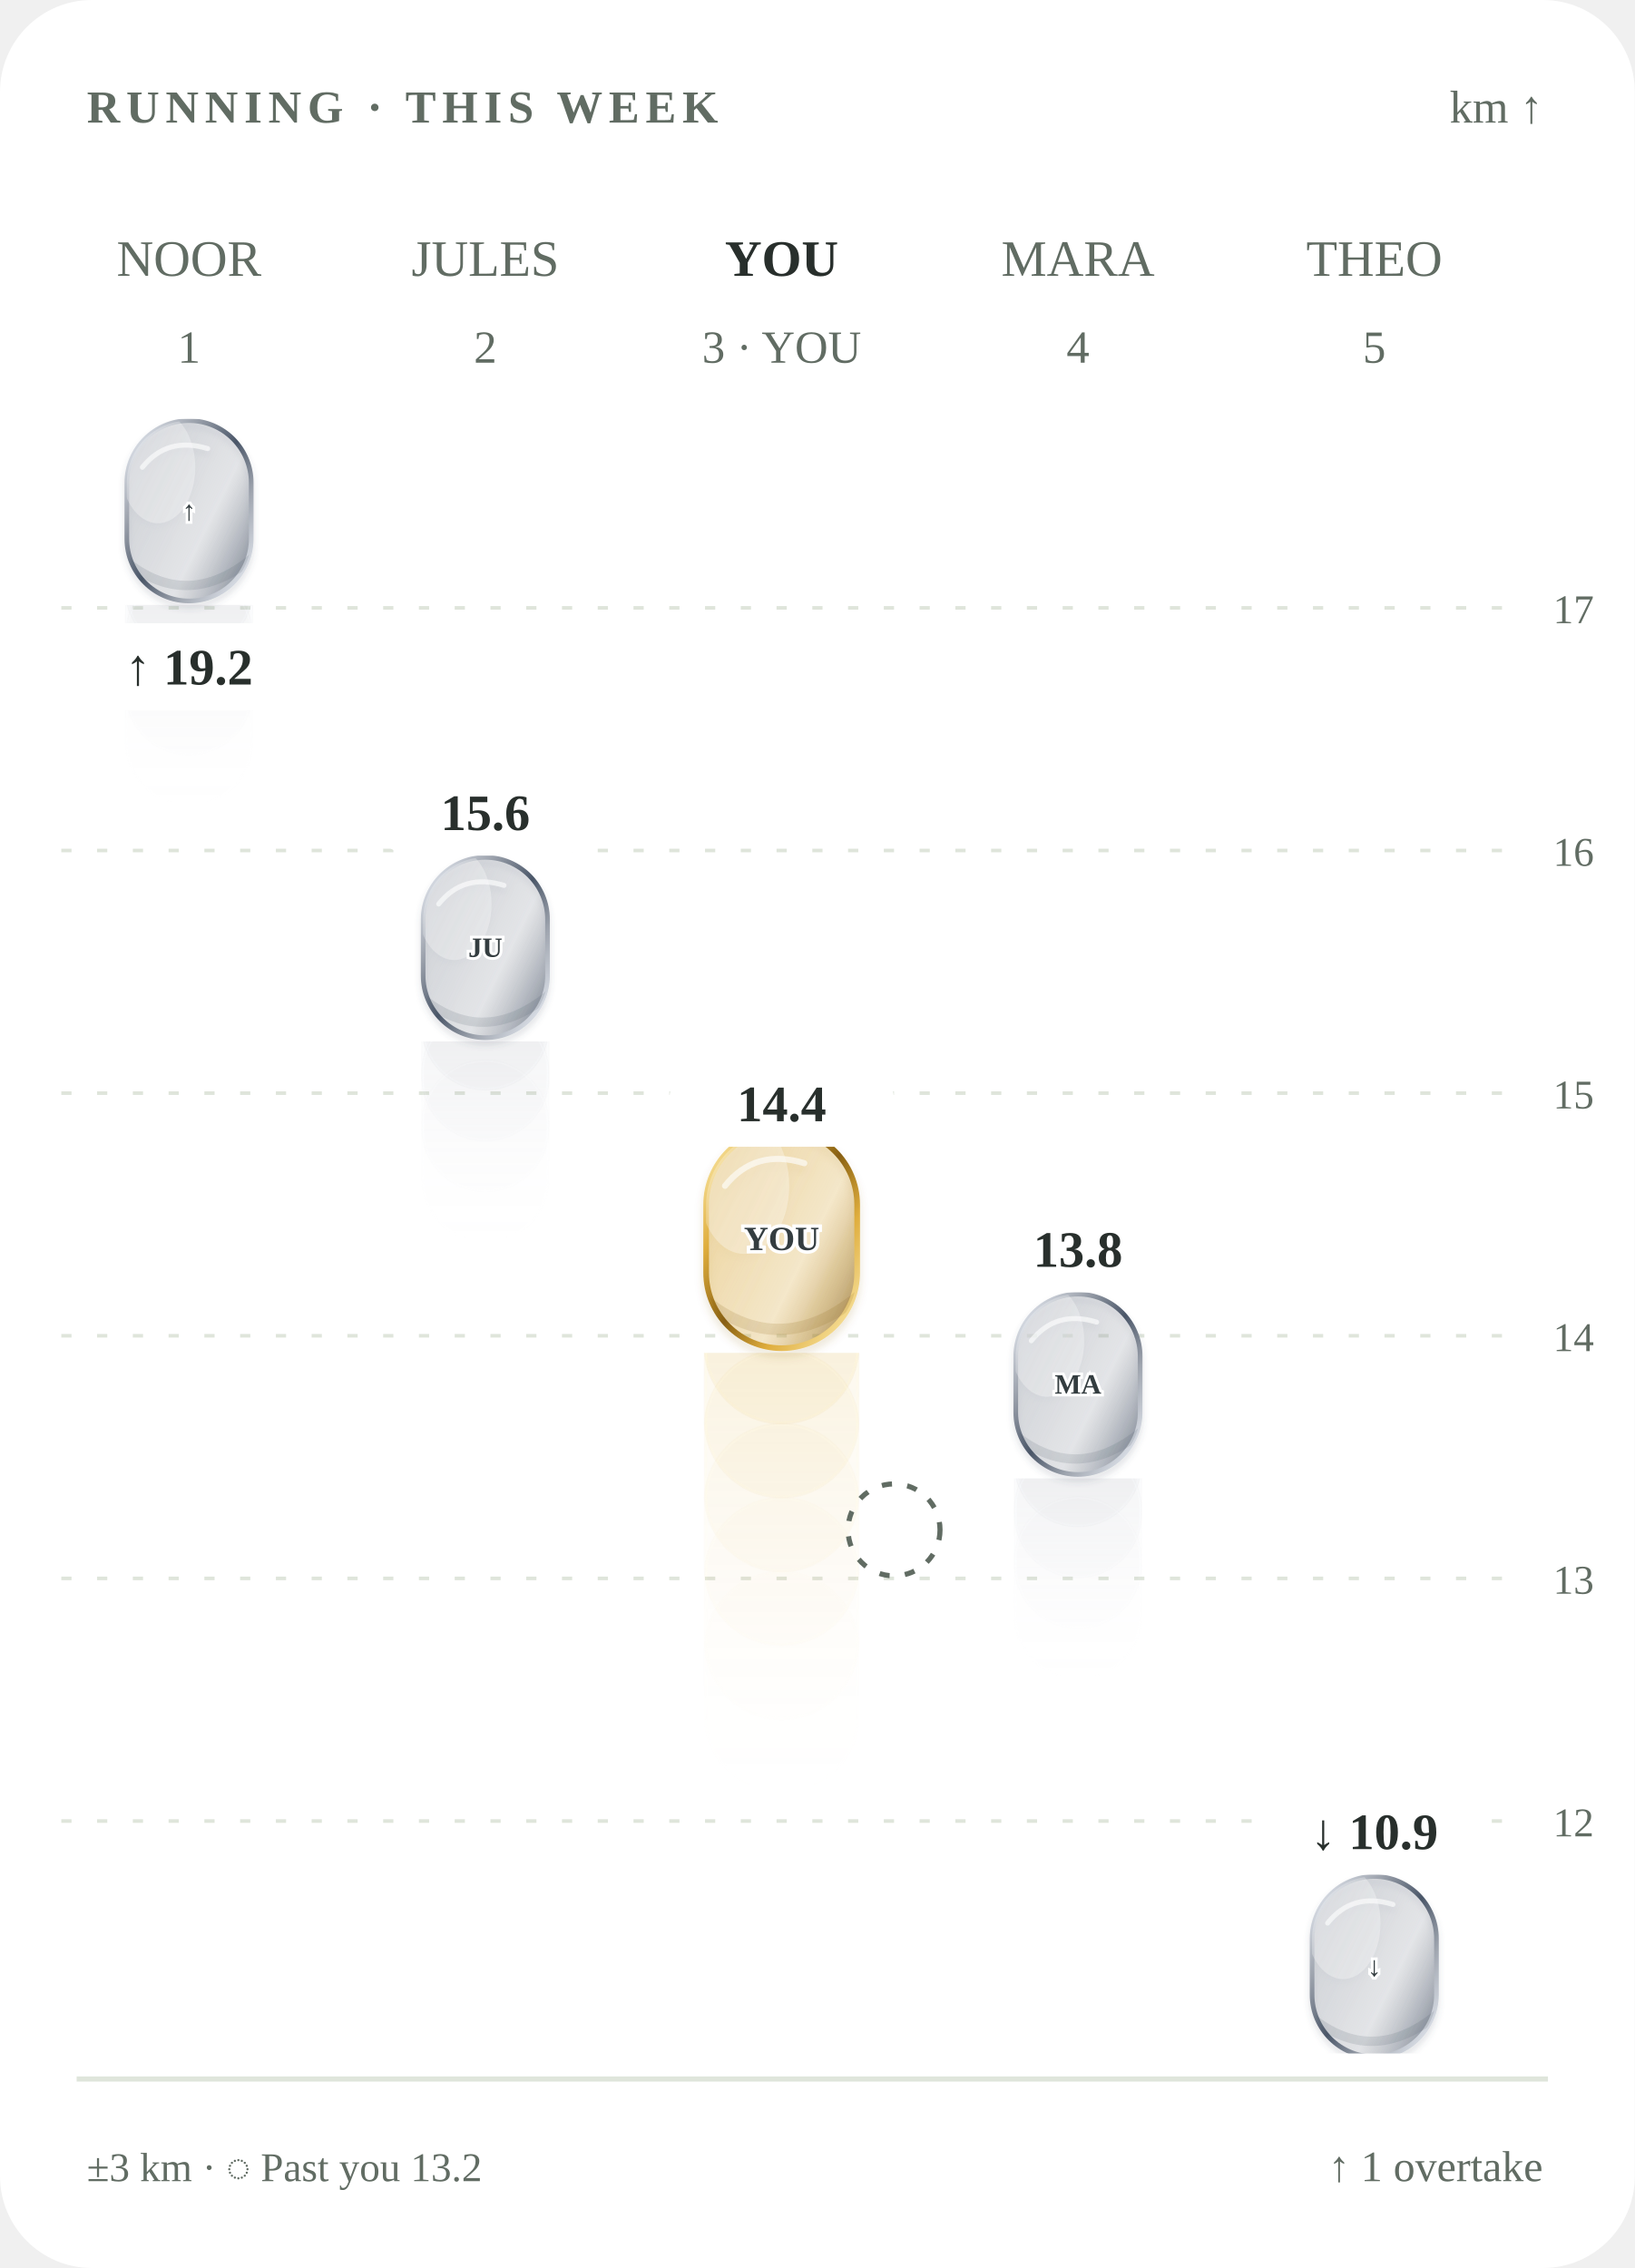
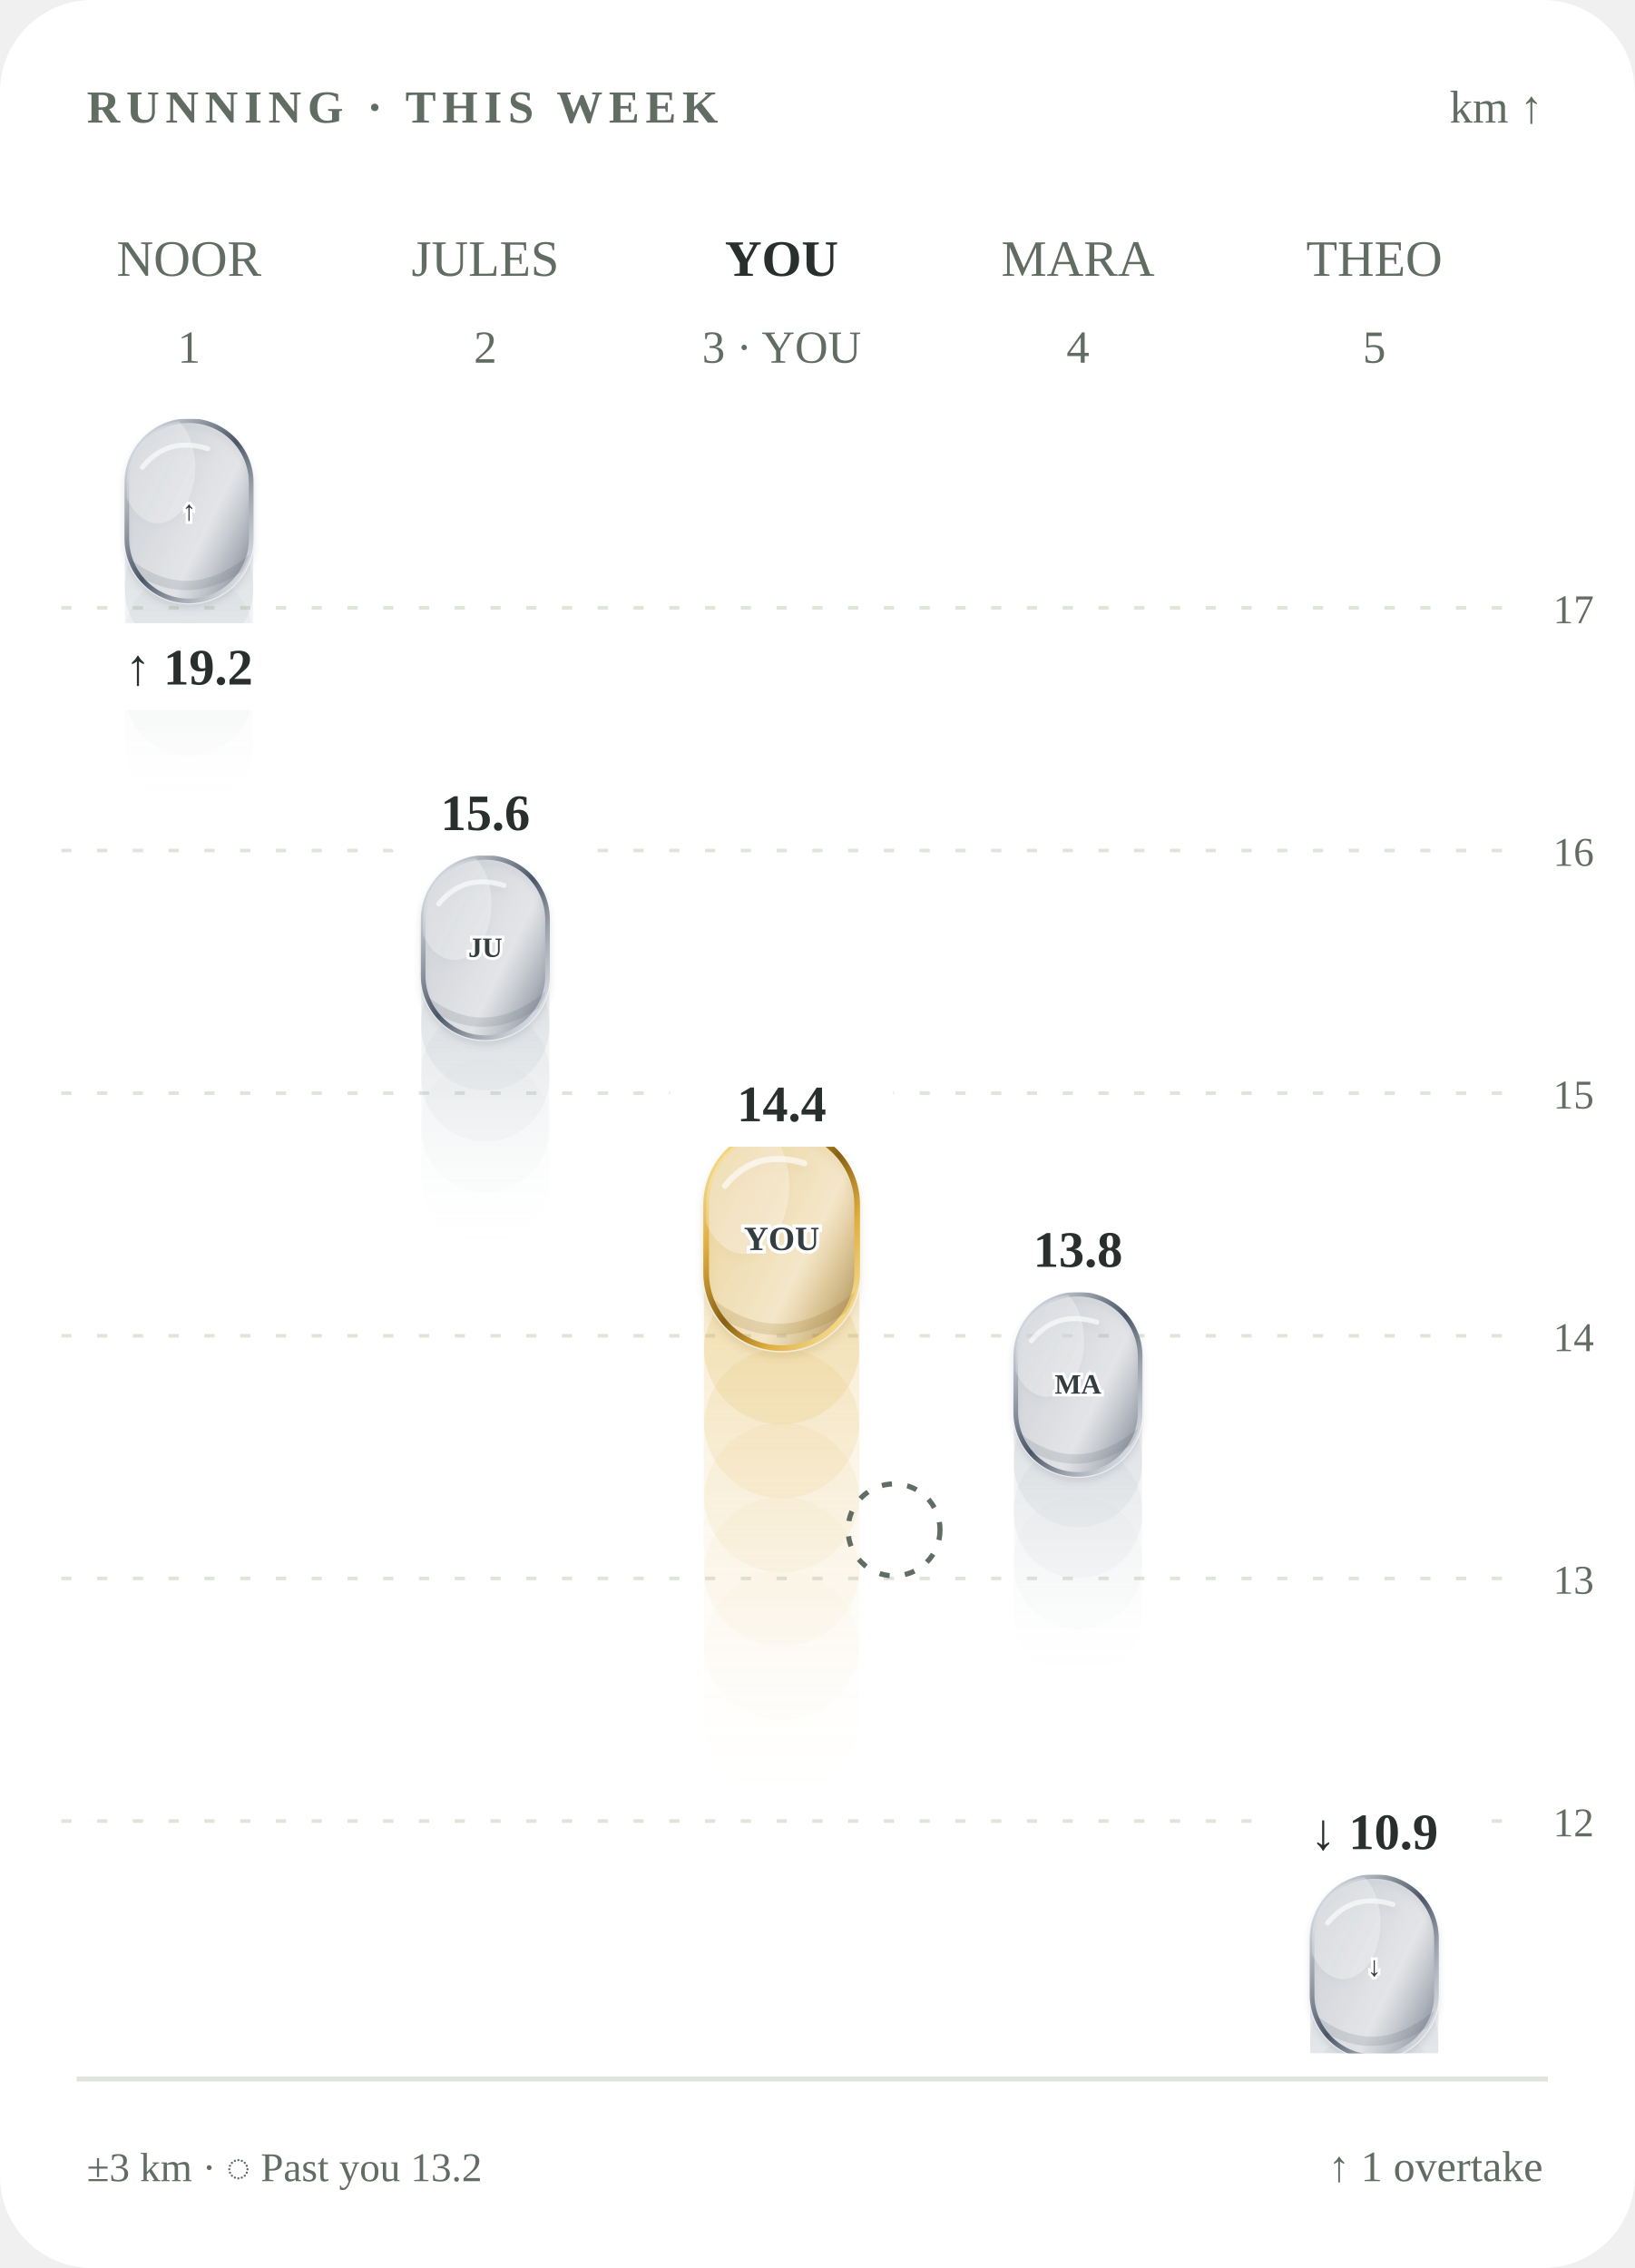
<svg xmlns="http://www.w3.org/2000/svg" viewBox="0 0 320 444" role="img" aria-label="Contour chase: fictional weekly running field. You are place 3, 14.4 km. 1 overtakes. Higher means more distance. Past you is not ranked.">
  <defs>
    <linearGradient id="«material-field-1falseR0»-wake" x1="0" y1="0" x2="0" y2="1">
      <stop stop-color="#f1c75b" stop-opacity=".65" />
      <stop offset="1" stop-color="#f1c75b" stop-opacity="0" />
    </linearGradient>
    <linearGradient id="«material-field-1falseR0»-peer" x1="0" y1="0" x2="0" y2="1">
      <stop stop-color="#819486" stop-opacity=".3" />
      <stop offset="1" stop-color="#819486" stop-opacity="0" />
    </linearGradient>
    <clipPath id="«material-field-1falseR0»-field">
      <rect x="8" y="82" width="294" height="320" rx="12" />
    </clipPath>
  </defs>
  <rect width="320" height="444" rx="18" fill="#ffffff" />
  <text x="17" y="24" fill="#616c63" font-size="9" font-weight="600" letter-spacing="1.2">RUNNING · THIS WEEK</text>
  <text x="302" y="24" text-anchor="end" fill="#616c63" font-size="9">km ↑</text>
  <g>
    <text x="37" y="54" text-anchor="middle" fill="#616c63" font-size="10" font-weight="500">NOOR</text>
    <text x="37" y="71" text-anchor="middle" fill="#616c63" font-size="9">1</text>
  </g>
  <g>
    <text x="95" y="54" text-anchor="middle" fill="#616c63" font-size="10" font-weight="500">JULES</text>
    <text x="95" y="71" text-anchor="middle" fill="#616c63" font-size="9">2</text>
  </g>
  <g>
    <text x="153" y="54" text-anchor="middle" fill="#282f2c" font-size="10" font-weight="800">YOU</text>
    <text x="153" y="71" text-anchor="middle" fill="#616c63" font-size="9">3 · YOU</text>
  </g>
  <g>
    <text x="211" y="54" text-anchor="middle" fill="#616c63" font-size="10" font-weight="500">MARA</text>
    <text x="211" y="71" text-anchor="middle" fill="#616c63" font-size="9">4</text>
  </g>
  <g>
    <text x="269" y="54" text-anchor="middle" fill="#616c63" font-size="10" font-weight="500">THEO</text>
    <text x="269" y="71" text-anchor="middle" fill="#616c63" font-size="9">5</text>
  </g>
  <g>
    <path d="M12 356.5H294" stroke="#dfe5db" stroke-width="0.7" stroke-dasharray="2 5" />
    <text x="308" y="359.5" text-anchor="middle" font-size="8" fill="#616c63">12</text>
  </g>
  <g>
    <path d="M12 309H294" stroke="#dfe5db" stroke-width="0.7" stroke-dasharray="2 5" />
    <text x="308" y="312" text-anchor="middle" font-size="8" fill="#616c63">13</text>
  </g>
  <g>
    <path d="M12 261.5H294" stroke="#dfe5db" stroke-width="0.7" stroke-dasharray="2 5" />
    <text x="308" y="264.5" text-anchor="middle" font-size="8" fill="#616c63">14</text>
  </g>
  <g>
    <path d="M12 214H294" stroke="#dfe5db" stroke-width="0.7" stroke-dasharray="2 5" />
    <text x="308" y="217" text-anchor="middle" font-size="8" fill="#616c63">15</text>
  </g>
  <g>
    <path d="M12 166.5H294" stroke="#dfe5db" stroke-width="0.7" stroke-dasharray="2 5" />
    <text x="308" y="169.5" text-anchor="middle" font-size="8" fill="#616c63">16</text>
  </g>
  <g>
    <path d="M12 119H294" stroke="#dfe5db" stroke-width="0.7" stroke-dasharray="2 5" />
    <text x="308" y="122" text-anchor="middle" font-size="8" fill="#616c63">17</text>
  </g>
  <g clip-path="url(#«material-field-1falseR0»-field)">
    <g>
      <g transform="translate(37 100) scale(0.6086957)" data-material-racer="silver">
        <defs>
          <linearGradient id="«material-field-1falseR15n»-body" x1="-0.5" y1="0" x2="0.9" y2="1">
            <stop offset="0" stop-color="#f4f8ff" stop-opacity="0.72" />
            <stop offset="0.35" stop-color="#9fa5af" stop-opacity="0.42" />
            <stop offset="0.74" stop-color="#9fa5af" stop-opacity="0.24" />
            <stop offset="1" stop-color="#4a5668" stop-opacity="0.65" />
          </linearGradient>
          <linearGradient id="«material-field-1falseR15n»-rim" x1="0" y1="0" x2="1" y2="1">
            <stop stop-color="#f4f8ff" />
            <stop offset=".27" stop-color="#9fa5af" />
            <stop offset=".5" stop-color="#4a5668" />
            <stop offset=".7" stop-color="#9fa5af" />
            <stop offset="1" stop-color="#f4f8ff" />
          </linearGradient>
          <linearGradient id="«material-field-1falseR15n»-shine" gradientUnits="userSpaceOnUse" x1="-38" y1="-25" x2="25" y2="18">
            <stop stop-color="white" stop-opacity="0" />
            <stop offset=".36" stop-color="white" stop-opacity="0" />
            <stop offset=".48" stop-color="white" stop-opacity="0.8" />
            <stop offset=".57" stop-color="white" stop-opacity="0" />
            <stop offset="1" stop-color="white" stop-opacity="0" />
          </linearGradient>
-           <linearGradient id="«material-field-1falseR15n»-fade" x1="0" y1="0" x2="0" y2="1">
-             <stop stop-color="white" />
-             <stop offset="1" stop-color="white" stop-opacity="0" />
-           </linearGradient>
-           <mask id="«material-field-1falseR15n»-wake" maskUnits="userSpaceOnUse" x="-35" y="-35" width="70" height="140.55">
-             <rect x="-35" y="-29" width="70" height="124.55" fill="url(#«material-field-1falseR15n»-fade)" />
-           </mask>
-           <clipPath id="«material-field-1falseR15n»-after-head" clipPathUnits="userSpaceOnUse">
-             <rect x="-40" y="30.2" width="80" height="145.55" />
-           </clipPath>
          <clipPath id="«material-field-1falseR15n»-clip">
            <rect x="-20" y="-29" width="40" height="58" rx="20" />
          </clipPath>
          <filter id="«material-field-1falseR15n»-shadow" x="-50%" y="-50%" width="200%" height="220%">
            <feDropShadow dx="0" dy="1.5" stdDeviation="1.1" flood-color="#4a5668" flood-opacity="0.18" />
          </filter>
          <pattern id="«material-field-1falseR15n»-grain" width="3" height="3" patternUnits="userSpaceOnUse">
            <path d="M0 .4H3" stroke="#f4f8ff" stroke-opacity=".22" stroke-width=".35" />
          </pattern>
        </defs>
-         <g clip-path="url(#«material-field-1falseR15n»-after-head)" data-wake-start="30.2">
-           <g mask="url(#«material-field-1falseR15n»-wake)">
-             <g style="transform:translateY(16.3875px);opacity:0.6;--echo-distance:65.55px;animation-duration:1.32s;animation-delay:0s">
-               <rect x="-20" y="-29" width="40" height="58" rx="20" fill="#9fa5af" opacity="0.24" stroke="#9fa5af" stroke-width="1.2" />
-               <rect x="-20" y="-29" width="40" height="58" rx="20" fill="none" stroke="#f4f8ff" stroke-width="0.45" opacity="0.6" />
-             </g>
-             <g style="transform:translateY(32.775px);opacity:0.48;--echo-distance:65.55px;animation-duration:1.32s;animation-delay:-0.33s">
-               <rect x="-20" y="-29" width="40" height="58" rx="20" fill="#9fa5af" opacity="0.24" stroke="#9fa5af" stroke-width="1.2" />
-               <rect x="-20" y="-29" width="40" height="58" rx="20" fill="none" stroke="#f4f8ff" stroke-width="0.45" opacity="0.6" />
-             </g>
-             <g style="transform:translateY(49.1625px);opacity:0.36;--echo-distance:65.55px;animation-duration:1.32s;animation-delay:-0.66s">
-               <rect x="-20" y="-29" width="40" height="58" rx="20" fill="#9fa5af" opacity="0.24" stroke="#9fa5af" stroke-width="1.2" />
-               <rect x="-20" y="-29" width="40" height="58" rx="20" fill="none" stroke="#f4f8ff" stroke-width="0.45" opacity="0.6" />
-             </g>
-             <g style="transform:translateY(65.55px);opacity:0.24;--echo-distance:65.55px;animation-duration:1.32s;animation-delay:-0.99s">
-               <rect x="-20" y="-29" width="40" height="58" rx="20" fill="#9fa5af" opacity="0.24" stroke="#9fa5af" stroke-width="1.2" />
-               <rect x="-20" y="-29" width="40" height="58" rx="20" fill="none" stroke="#f4f8ff" stroke-width="0.45" opacity="0.6" />
+         <g data-satin-wake="silver">
+           <defs>
+             <linearGradient id="«material-field-1falseR195n»-fade" x1="0" y1="0" x2="0" y2="1">
+               <stop stop-color="white" />
+               <stop offset="1" stop-color="white" stop-opacity="0" />
+             </linearGradient>
+             <mask id="«material-field-1falseR195n»-outside" maskUnits="userSpaceOnUse" x="-40" y="-40" width="80" height="155.55" style="mask-type:luminance">
+               <rect x="-40" y="-40" width="80" height="155.55" fill="white" />
+               <path d="M-20 -9a20 20 0 0 1 40 0V9a20 20 0 0 1 -40 0Z" fill="black" stroke="black" stroke-width="2.2" />
+             </mask>
+             <mask id="«material-field-1falseR195n»-fade-mask" maskUnits="userSpaceOnUse" x="-35" y="-35" width="70" height="140.55">
+               <rect x="-35" y="-29" width="70" height="124.55" fill="url(#«material-field-1falseR195n»-fade)" />
+             </mask>
+           </defs>
+           <g mask="url(#«material-field-1falseR195n»-outside)" data-wake-exclusion="curved-silhouette">
+             <g mask="url(#«material-field-1falseR195n»-fade-mask)">
+               <g style="transform:translateY(16.3875px);opacity:0.6;--echo-distance:65.55px;animation-duration:1.32s;animation-delay:0s">
+                 <path d="M-20 -9a20 20 0 0 1 40 0V9a20 20 0 0 1 -40 0Z" fill="#9fa5af" opacity=".55" stroke="#9fa5af" stroke-width="1.2" />
+               </g>
+               <g style="transform:translateY(32.775px);opacity:0.48;--echo-distance:65.55px;animation-duration:1.32s;animation-delay:-0.33s">
+                 <path d="M-20 -9a20 20 0 0 1 40 0V9a20 20 0 0 1 -40 0Z" fill="#9fa5af" opacity=".55" stroke="#9fa5af" stroke-width="1.2" />
+               </g>
+               <g style="transform:translateY(49.1625px);opacity:0.36;--echo-distance:65.55px;animation-duration:1.32s;animation-delay:-0.66s">
+                 <path d="M-20 -9a20 20 0 0 1 40 0V9a20 20 0 0 1 -40 0Z" fill="#9fa5af" opacity=".55" stroke="#9fa5af" stroke-width="1.2" />
+               </g>
+               <g style="transform:translateY(65.55px);opacity:0.24;--echo-distance:65.55px;animation-duration:1.32s;animation-delay:-0.99s">
+                 <path d="M-20 -9a20 20 0 0 1 40 0V9a20 20 0 0 1 -40 0Z" fill="#9fa5af" opacity=".55" stroke="#9fa5af" stroke-width="1.2" />
+               </g>
            </g>
          </g>
        </g>
        <g filter="url(#«material-field-1falseR15n»-shadow)">
          <rect x="-20" y="-29" width="40" height="58" rx="20" fill="url(#«material-field-1falseR15n»-body)" stroke="url(#«material-field-1falseR15n»-rim)" stroke-width="1.5" />
          <g clip-path="url(#«material-field-1falseR15n»-clip)">
            <ellipse cx="-10" cy="-14" rx="12" ry="18" fill="white" opacity="0.28" />
            <path d="M-15-14Q-7-24 6-20" fill="none" stroke="white" stroke-width="1.6" stroke-linecap="round" opacity="0.6" />
            <path d="M-23 14Q0 35 24 12" fill="none" stroke="#4a5668" stroke-width="3" opacity=".15" />
          </g>
        </g>
        <text x="0" y="3" text-anchor="middle" fill="#343d40" stroke="#fff" stroke-width="1.8" paint-order="stroke" font-size="9" font-weight="800">↑</text>
      </g>
      <g display="none">
        <circle cx="37" cy="114" r="14" fill="none" stroke="#819486" stroke-width="1.4" opacity="0.35" />
        <circle cx="37" cy="127" r="14" fill="none" stroke="#819486" stroke-width="1.4" opacity="0.2" />
        <circle cx="37" cy="100" r="14" fill="#fafaf7" stroke="#819486" stroke-width="1.5" />
        <text x="37" y="103" text-anchor="middle" font-size="8.5" font-weight="700" fill="#616c63">↑</text>
      </g>
      <rect x="15" y="122" width="44" height="17" rx="8" fill="#ffffff" />
      <text x="37" y="134" text-anchor="middle" font-size="10" font-weight="700" fill="#282f2c">↑ 19.2</text>
    </g>
    <g>
      <g transform="translate(95 185.5) scale(0.6086957)" data-material-racer="silver">
        <defs>
          <linearGradient id="«material-field-1falseR19n»-body" x1="-0.5" y1="0" x2="0.9" y2="1">
            <stop offset="0" stop-color="#f4f8ff" stop-opacity="0.72" />
            <stop offset="0.35" stop-color="#9fa5af" stop-opacity="0.42" />
            <stop offset="0.74" stop-color="#9fa5af" stop-opacity="0.24" />
            <stop offset="1" stop-color="#4a5668" stop-opacity="0.65" />
          </linearGradient>
          <linearGradient id="«material-field-1falseR19n»-rim" x1="0" y1="0" x2="1" y2="1">
            <stop stop-color="#f4f8ff" />
            <stop offset=".27" stop-color="#9fa5af" />
            <stop offset=".5" stop-color="#4a5668" />
            <stop offset=".7" stop-color="#9fa5af" />
            <stop offset="1" stop-color="#f4f8ff" />
          </linearGradient>
          <linearGradient id="«material-field-1falseR19n»-shine" gradientUnits="userSpaceOnUse" x1="-38" y1="-25" x2="25" y2="18">
            <stop stop-color="white" stop-opacity="0" />
            <stop offset=".36" stop-color="white" stop-opacity="0" />
            <stop offset=".48" stop-color="white" stop-opacity="0.8" />
            <stop offset=".57" stop-color="white" stop-opacity="0" />
            <stop offset="1" stop-color="white" stop-opacity="0" />
          </linearGradient>
-           <linearGradient id="«material-field-1falseR19n»-fade" x1="0" y1="0" x2="0" y2="1">
-             <stop stop-color="white" />
-             <stop offset="1" stop-color="white" stop-opacity="0" />
-           </linearGradient>
-           <mask id="«material-field-1falseR19n»-wake" maskUnits="userSpaceOnUse" x="-35" y="-35" width="70" height="140.55">
-             <rect x="-35" y="-29" width="70" height="124.55" fill="url(#«material-field-1falseR19n»-fade)" />
-           </mask>
-           <clipPath id="«material-field-1falseR19n»-after-head" clipPathUnits="userSpaceOnUse">
-             <rect x="-40" y="30.2" width="80" height="145.55" />
-           </clipPath>
          <clipPath id="«material-field-1falseR19n»-clip">
            <rect x="-20" y="-29" width="40" height="58" rx="20" />
          </clipPath>
          <filter id="«material-field-1falseR19n»-shadow" x="-50%" y="-50%" width="200%" height="220%">
            <feDropShadow dx="0" dy="1.5" stdDeviation="1.1" flood-color="#4a5668" flood-opacity="0.18" />
          </filter>
          <pattern id="«material-field-1falseR19n»-grain" width="3" height="3" patternUnits="userSpaceOnUse">
            <path d="M0 .4H3" stroke="#f4f8ff" stroke-opacity=".22" stroke-width=".35" />
          </pattern>
        </defs>
-         <g clip-path="url(#«material-field-1falseR19n»-after-head)" data-wake-start="30.2">
-           <g mask="url(#«material-field-1falseR19n»-wake)">
-             <g style="transform:translateY(16.3875px);opacity:0.6;--echo-distance:65.55px;animation-duration:1.32s;animation-delay:0s">
-               <rect x="-20" y="-29" width="40" height="58" rx="20" fill="#9fa5af" opacity="0.24" stroke="#9fa5af" stroke-width="1.2" />
-               <rect x="-20" y="-29" width="40" height="58" rx="20" fill="none" stroke="#f4f8ff" stroke-width="0.45" opacity="0.6" />
-             </g>
-             <g style="transform:translateY(32.775px);opacity:0.48;--echo-distance:65.55px;animation-duration:1.32s;animation-delay:-0.33s">
-               <rect x="-20" y="-29" width="40" height="58" rx="20" fill="#9fa5af" opacity="0.24" stroke="#9fa5af" stroke-width="1.2" />
-               <rect x="-20" y="-29" width="40" height="58" rx="20" fill="none" stroke="#f4f8ff" stroke-width="0.45" opacity="0.6" />
-             </g>
-             <g style="transform:translateY(49.1625px);opacity:0.36;--echo-distance:65.55px;animation-duration:1.32s;animation-delay:-0.66s">
-               <rect x="-20" y="-29" width="40" height="58" rx="20" fill="#9fa5af" opacity="0.24" stroke="#9fa5af" stroke-width="1.2" />
-               <rect x="-20" y="-29" width="40" height="58" rx="20" fill="none" stroke="#f4f8ff" stroke-width="0.45" opacity="0.6" />
-             </g>
-             <g style="transform:translateY(65.55px);opacity:0.24;--echo-distance:65.55px;animation-duration:1.32s;animation-delay:-0.99s">
-               <rect x="-20" y="-29" width="40" height="58" rx="20" fill="#9fa5af" opacity="0.24" stroke="#9fa5af" stroke-width="1.2" />
-               <rect x="-20" y="-29" width="40" height="58" rx="20" fill="none" stroke="#f4f8ff" stroke-width="0.45" opacity="0.6" />
+         <g data-satin-wake="silver">
+           <defs>
+             <linearGradient id="«material-field-1falseR199n»-fade" x1="0" y1="0" x2="0" y2="1">
+               <stop stop-color="white" />
+               <stop offset="1" stop-color="white" stop-opacity="0" />
+             </linearGradient>
+             <mask id="«material-field-1falseR199n»-outside" maskUnits="userSpaceOnUse" x="-40" y="-40" width="80" height="155.55" style="mask-type:luminance">
+               <rect x="-40" y="-40" width="80" height="155.55" fill="white" />
+               <path d="M-20 -9a20 20 0 0 1 40 0V9a20 20 0 0 1 -40 0Z" fill="black" stroke="black" stroke-width="2.2" />
+             </mask>
+             <mask id="«material-field-1falseR199n»-fade-mask" maskUnits="userSpaceOnUse" x="-35" y="-35" width="70" height="140.55">
+               <rect x="-35" y="-29" width="70" height="124.55" fill="url(#«material-field-1falseR199n»-fade)" />
+             </mask>
+           </defs>
+           <g mask="url(#«material-field-1falseR199n»-outside)" data-wake-exclusion="curved-silhouette">
+             <g mask="url(#«material-field-1falseR199n»-fade-mask)">
+               <g style="transform:translateY(16.3875px);opacity:0.6;--echo-distance:65.55px;animation-duration:1.32s;animation-delay:0s">
+                 <path d="M-20 -9a20 20 0 0 1 40 0V9a20 20 0 0 1 -40 0Z" fill="#9fa5af" opacity=".55" stroke="#9fa5af" stroke-width="1.2" />
+               </g>
+               <g style="transform:translateY(32.775px);opacity:0.48;--echo-distance:65.55px;animation-duration:1.32s;animation-delay:-0.33s">
+                 <path d="M-20 -9a20 20 0 0 1 40 0V9a20 20 0 0 1 -40 0Z" fill="#9fa5af" opacity=".55" stroke="#9fa5af" stroke-width="1.2" />
+               </g>
+               <g style="transform:translateY(49.1625px);opacity:0.36;--echo-distance:65.55px;animation-duration:1.32s;animation-delay:-0.66s">
+                 <path d="M-20 -9a20 20 0 0 1 40 0V9a20 20 0 0 1 -40 0Z" fill="#9fa5af" opacity=".55" stroke="#9fa5af" stroke-width="1.2" />
+               </g>
+               <g style="transform:translateY(65.55px);opacity:0.24;--echo-distance:65.55px;animation-duration:1.32s;animation-delay:-0.99s">
+                 <path d="M-20 -9a20 20 0 0 1 40 0V9a20 20 0 0 1 -40 0Z" fill="#9fa5af" opacity=".55" stroke="#9fa5af" stroke-width="1.2" />
+               </g>
            </g>
          </g>
        </g>
        <g filter="url(#«material-field-1falseR19n»-shadow)">
          <rect x="-20" y="-29" width="40" height="58" rx="20" fill="url(#«material-field-1falseR19n»-body)" stroke="url(#«material-field-1falseR19n»-rim)" stroke-width="1.5" />
          <g clip-path="url(#«material-field-1falseR19n»-clip)">
            <ellipse cx="-10" cy="-14" rx="12" ry="18" fill="white" opacity="0.28" />
            <path d="M-15-14Q-7-24 6-20" fill="none" stroke="white" stroke-width="1.6" stroke-linecap="round" opacity="0.6" />
            <path d="M-23 14Q0 35 24 12" fill="none" stroke="#4a5668" stroke-width="3" opacity=".15" />
          </g>
        </g>
        <text x="0" y="3" text-anchor="middle" fill="#343d40" stroke="#fff" stroke-width="1.8" paint-order="stroke" font-size="9" font-weight="800">JU</text>
      </g>
      <g display="none">
        <circle cx="95" cy="199.5" r="14" fill="none" stroke="#819486" stroke-width="1.4" opacity="0.35" />
        <circle cx="95" cy="212.5" r="14" fill="none" stroke="#819486" stroke-width="1.4" opacity="0.2" />
        <circle cx="95" cy="185.5" r="14" fill="#fafaf7" stroke="#819486" stroke-width="1.5" />
        <text x="95" y="188.5" text-anchor="middle" font-size="8.5" font-weight="700" fill="#616c63">JU</text>
      </g>
      <rect x="73" y="150.5" width="44" height="17" rx="8" fill="#ffffff" />
      <text x="95" y="162.5" text-anchor="middle" font-size="10" font-weight="700" fill="#282f2c">15.6</text>
    </g>
    <g>
      <g transform="translate(153 242.5) scale(0.7391304)" data-material-racer="gold">
        <defs>
          <linearGradient id="«material-field-1falseR1dn»-body" x1="-0.5" y1="0" x2="0.9" y2="1">
            <stop offset="0" stop-color="#fff2ba" stop-opacity="0.72" />
            <stop offset="0.35" stop-color="#dfad3c" stop-opacity="0.42" />
            <stop offset="0.74" stop-color="#dfad3c" stop-opacity="0.24" />
            <stop offset="1" stop-color="#886012" stop-opacity="0.65" />
          </linearGradient>
          <linearGradient id="«material-field-1falseR1dn»-rim" x1="0" y1="0" x2="1" y2="1">
            <stop stop-color="#fff2ba" />
            <stop offset=".27" stop-color="#dfad3c" />
            <stop offset=".5" stop-color="#886012" />
            <stop offset=".7" stop-color="#dfad3c" />
            <stop offset="1" stop-color="#fff2ba" />
          </linearGradient>
          <linearGradient id="«material-field-1falseR1dn»-shine" gradientUnits="userSpaceOnUse" x1="-38" y1="-25" x2="25" y2="18">
            <stop stop-color="white" stop-opacity="0" />
            <stop offset=".36" stop-color="white" stop-opacity="0" />
            <stop offset=".48" stop-color="white" stop-opacity="0.8" />
            <stop offset=".57" stop-color="white" stop-opacity="0" />
            <stop offset="1" stop-color="white" stop-opacity="0" />
          </linearGradient>
-           <linearGradient id="«material-field-1falseR1dn»-fade" x1="0" y1="0" x2="0" y2="1">
-             <stop stop-color="white" />
-             <stop offset="1" stop-color="white" stop-opacity="0" />
-           </linearGradient>
-           <mask id="«material-field-1falseR1dn»-wake" maskUnits="userSpaceOnUse" x="-35" y="-35" width="70" height="192.55">
-             <rect x="-35" y="-29" width="70" height="176.55" fill="url(#«material-field-1falseR1dn»-fade)" />
-           </mask>
-           <clipPath id="«material-field-1falseR1dn»-after-head" clipPathUnits="userSpaceOnUse">
-             <rect x="-40" y="30.2" width="80" height="197.55" />
-           </clipPath>
          <clipPath id="«material-field-1falseR1dn»-clip">
            <rect x="-20" y="-29" width="40" height="58" rx="20" />
          </clipPath>
          <filter id="«material-field-1falseR1dn»-shadow" x="-50%" y="-50%" width="200%" height="220%">
            <feDropShadow dx="0" dy="1.5" stdDeviation="1.1" flood-color="#886012" flood-opacity="0.18" />
          </filter>
          <pattern id="«material-field-1falseR1dn»-grain" width="3" height="3" patternUnits="userSpaceOnUse">
            <path d="M0 .4H3" stroke="#fff2ba" stroke-opacity=".22" stroke-width=".35" />
          </pattern>
        </defs>
-         <g clip-path="url(#«material-field-1falseR1dn»-after-head)" data-wake-start="30.2">
-           <g mask="url(#«material-field-1falseR1dn»-wake)">
-             <g style="transform:translateY(19.59167px);opacity:0.6;--echo-distance:117.55px;animation-duration:1.15s;animation-delay:0s">
-               <rect x="-20" y="-29" width="40" height="58" rx="20" fill="#dfad3c" opacity="0.24" stroke="#dfad3c" stroke-width="1.2" />
-               <rect x="-20" y="-29" width="40" height="58" rx="20" fill="none" stroke="#fff2ba" stroke-width="0.45" opacity="0.6" />
-             </g>
-             <g style="transform:translateY(39.18333px);opacity:0.514;--echo-distance:117.55px;animation-duration:1.15s;animation-delay:-0.192s">
-               <rect x="-20" y="-29" width="40" height="58" rx="20" fill="#dfad3c" opacity="0.24" stroke="#dfad3c" stroke-width="1.2" />
-               <rect x="-20" y="-29" width="40" height="58" rx="20" fill="none" stroke="#fff2ba" stroke-width="0.45" opacity="0.6" />
-             </g>
-             <g style="transform:translateY(58.775px);opacity:0.429;--echo-distance:117.55px;animation-duration:1.15s;animation-delay:-0.383s">
-               <rect x="-20" y="-29" width="40" height="58" rx="20" fill="#dfad3c" opacity="0.24" stroke="#dfad3c" stroke-width="1.2" />
-               <rect x="-20" y="-29" width="40" height="58" rx="20" fill="none" stroke="#fff2ba" stroke-width="0.45" opacity="0.6" />
-             </g>
-             <g style="transform:translateY(78.36667px);opacity:0.343;--echo-distance:117.55px;animation-duration:1.15s;animation-delay:-0.575s">
-               <rect x="-20" y="-29" width="40" height="58" rx="20" fill="#dfad3c" opacity="0.24" stroke="#dfad3c" stroke-width="1.2" />
-               <rect x="-20" y="-29" width="40" height="58" rx="20" fill="none" stroke="#fff2ba" stroke-width="0.45" opacity="0.6" />
-             </g>
-             <g style="transform:translateY(97.95833px);opacity:0.257;--echo-distance:117.55px;animation-duration:1.15s;animation-delay:-0.767s">
-               <rect x="-20" y="-29" width="40" height="58" rx="20" fill="#dfad3c" opacity="0.24" stroke="#dfad3c" stroke-width="1.2" />
-               <rect x="-20" y="-29" width="40" height="58" rx="20" fill="none" stroke="#fff2ba" stroke-width="0.45" opacity="0.6" />
-             </g>
-             <g style="transform:translateY(117.55px);opacity:0.171;--echo-distance:117.55px;animation-duration:1.15s;animation-delay:-0.958s">
-               <rect x="-20" y="-29" width="40" height="58" rx="20" fill="#dfad3c" opacity="0.24" stroke="#dfad3c" stroke-width="1.2" />
-               <rect x="-20" y="-29" width="40" height="58" rx="20" fill="none" stroke="#fff2ba" stroke-width="0.45" opacity="0.6" />
+         <g data-satin-wake="gold">
+           <defs>
+             <linearGradient id="«material-field-1falseR19dn»-fade" x1="0" y1="0" x2="0" y2="1">
+               <stop stop-color="white" />
+               <stop offset="1" stop-color="white" stop-opacity="0" />
+             </linearGradient>
+             <mask id="«material-field-1falseR19dn»-outside" maskUnits="userSpaceOnUse" x="-40" y="-40" width="80" height="207.55" style="mask-type:luminance">
+               <rect x="-40" y="-40" width="80" height="207.55" fill="white" />
+               <path d="M-20 -9a20 20 0 0 1 40 0V9a20 20 0 0 1 -40 0Z" fill="black" stroke="black" stroke-width="2.2" />
+             </mask>
+             <mask id="«material-field-1falseR19dn»-fade-mask" maskUnits="userSpaceOnUse" x="-35" y="-35" width="70" height="192.55">
+               <rect x="-35" y="-29" width="70" height="176.55" fill="url(#«material-field-1falseR19dn»-fade)" />
+             </mask>
+           </defs>
+           <g mask="url(#«material-field-1falseR19dn»-outside)" data-wake-exclusion="curved-silhouette">
+             <g mask="url(#«material-field-1falseR19dn»-fade-mask)">
+               <g style="transform:translateY(19.59167px);opacity:0.6;--echo-distance:117.55px;animation-duration:1.15s;animation-delay:0s">
+                 <path d="M-20 -9a20 20 0 0 1 40 0V9a20 20 0 0 1 -40 0Z" fill="#dfad3c" opacity=".55" stroke="#dfad3c" stroke-width="1.2" />
+               </g>
+               <g style="transform:translateY(39.18333px);opacity:0.514;--echo-distance:117.55px;animation-duration:1.15s;animation-delay:-0.192s">
+                 <path d="M-20 -9a20 20 0 0 1 40 0V9a20 20 0 0 1 -40 0Z" fill="#dfad3c" opacity=".55" stroke="#dfad3c" stroke-width="1.2" />
+               </g>
+               <g style="transform:translateY(58.775px);opacity:0.429;--echo-distance:117.55px;animation-duration:1.15s;animation-delay:-0.383s">
+                 <path d="M-20 -9a20 20 0 0 1 40 0V9a20 20 0 0 1 -40 0Z" fill="#dfad3c" opacity=".55" stroke="#dfad3c" stroke-width="1.2" />
+               </g>
+               <g style="transform:translateY(78.36667px);opacity:0.343;--echo-distance:117.55px;animation-duration:1.15s;animation-delay:-0.575s">
+                 <path d="M-20 -9a20 20 0 0 1 40 0V9a20 20 0 0 1 -40 0Z" fill="#dfad3c" opacity=".55" stroke="#dfad3c" stroke-width="1.2" />
+               </g>
+               <g style="transform:translateY(97.95833px);opacity:0.257;--echo-distance:117.55px;animation-duration:1.15s;animation-delay:-0.767s">
+                 <path d="M-20 -9a20 20 0 0 1 40 0V9a20 20 0 0 1 -40 0Z" fill="#dfad3c" opacity=".55" stroke="#dfad3c" stroke-width="1.2" />
+               </g>
+               <g style="transform:translateY(117.55px);opacity:0.171;--echo-distance:117.55px;animation-duration:1.15s;animation-delay:-0.958s">
+                 <path d="M-20 -9a20 20 0 0 1 40 0V9a20 20 0 0 1 -40 0Z" fill="#dfad3c" opacity=".55" stroke="#dfad3c" stroke-width="1.2" />
+               </g>
            </g>
          </g>
        </g>
        <g filter="url(#«material-field-1falseR1dn»-shadow)">
          <rect x="-20" y="-29" width="40" height="58" rx="20" fill="url(#«material-field-1falseR1dn»-body)" stroke="url(#«material-field-1falseR1dn»-rim)" stroke-width="1.5" />
          <g clip-path="url(#«material-field-1falseR1dn»-clip)">
            <ellipse cx="-10" cy="-14" rx="12" ry="18" fill="white" opacity="0.28" />
            <path d="M-15-14Q-7-24 6-20" fill="none" stroke="white" stroke-width="1.6" stroke-linecap="round" opacity="0.6" />
            <path d="M-23 14Q0 35 24 12" fill="none" stroke="#886012" stroke-width="3" opacity=".15" />
          </g>
        </g>
        <text x="0" y="3" text-anchor="middle" fill="#343d40" stroke="#fff" stroke-width="1.8" paint-order="stroke" font-size="9" font-weight="800">YOU</text>
      </g>
      <g display="none">
        <circle cx="153" cy="256.5" r="14" fill="none" stroke="#f1c75b" stroke-width="1.4" opacity="0.35" />
        <circle cx="153" cy="269.5" r="14" fill="none" stroke="#f1c75b" stroke-width="1.4" opacity="0.2" />
        <circle cx="153" cy="242.5" r="17" fill="#fafaf7" stroke="#282f2c" stroke-width="2.5" />
        <text x="153" y="245.5" text-anchor="middle" font-size="8" font-weight="700" fill="#282f2c">YOU</text>
      </g>
      <rect x="131" y="207.5" width="44" height="17" rx="8" fill="#ffffff" />
      <text x="153" y="219.5" text-anchor="middle" font-size="10" font-weight="700" fill="#282f2c">14.4</text>
    </g>
    <g>
      <g transform="translate(211 271) scale(0.6086957)" data-material-racer="silver">
        <defs>
          <linearGradient id="«material-field-1falseR1hn»-body" x1="-0.5" y1="0" x2="0.9" y2="1">
            <stop offset="0" stop-color="#f4f8ff" stop-opacity="0.72" />
            <stop offset="0.35" stop-color="#9fa5af" stop-opacity="0.42" />
            <stop offset="0.74" stop-color="#9fa5af" stop-opacity="0.24" />
            <stop offset="1" stop-color="#4a5668" stop-opacity="0.65" />
          </linearGradient>
          <linearGradient id="«material-field-1falseR1hn»-rim" x1="0" y1="0" x2="1" y2="1">
            <stop stop-color="#f4f8ff" />
            <stop offset=".27" stop-color="#9fa5af" />
            <stop offset=".5" stop-color="#4a5668" />
            <stop offset=".7" stop-color="#9fa5af" />
            <stop offset="1" stop-color="#f4f8ff" />
          </linearGradient>
          <linearGradient id="«material-field-1falseR1hn»-shine" gradientUnits="userSpaceOnUse" x1="-38" y1="-25" x2="25" y2="18">
            <stop stop-color="white" stop-opacity="0" />
            <stop offset=".36" stop-color="white" stop-opacity="0" />
            <stop offset=".48" stop-color="white" stop-opacity="0.8" />
            <stop offset=".57" stop-color="white" stop-opacity="0" />
            <stop offset="1" stop-color="white" stop-opacity="0" />
          </linearGradient>
-           <linearGradient id="«material-field-1falseR1hn»-fade" x1="0" y1="0" x2="0" y2="1">
-             <stop stop-color="white" />
-             <stop offset="1" stop-color="white" stop-opacity="0" />
-           </linearGradient>
-           <mask id="«material-field-1falseR1hn»-wake" maskUnits="userSpaceOnUse" x="-35" y="-35" width="70" height="140.55">
-             <rect x="-35" y="-29" width="70" height="124.55" fill="url(#«material-field-1falseR1hn»-fade)" />
-           </mask>
-           <clipPath id="«material-field-1falseR1hn»-after-head" clipPathUnits="userSpaceOnUse">
-             <rect x="-40" y="30.2" width="80" height="145.55" />
-           </clipPath>
          <clipPath id="«material-field-1falseR1hn»-clip">
            <rect x="-20" y="-29" width="40" height="58" rx="20" />
          </clipPath>
          <filter id="«material-field-1falseR1hn»-shadow" x="-50%" y="-50%" width="200%" height="220%">
            <feDropShadow dx="0" dy="1.5" stdDeviation="1.1" flood-color="#4a5668" flood-opacity="0.18" />
          </filter>
          <pattern id="«material-field-1falseR1hn»-grain" width="3" height="3" patternUnits="userSpaceOnUse">
            <path d="M0 .4H3" stroke="#f4f8ff" stroke-opacity=".22" stroke-width=".35" />
          </pattern>
        </defs>
-         <g clip-path="url(#«material-field-1falseR1hn»-after-head)" data-wake-start="30.2">
-           <g mask="url(#«material-field-1falseR1hn»-wake)">
-             <g style="transform:translateY(16.3875px);opacity:0.6;--echo-distance:65.55px;animation-duration:1.32s;animation-delay:0s">
-               <rect x="-20" y="-29" width="40" height="58" rx="20" fill="#9fa5af" opacity="0.24" stroke="#9fa5af" stroke-width="1.2" />
-               <rect x="-20" y="-29" width="40" height="58" rx="20" fill="none" stroke="#f4f8ff" stroke-width="0.45" opacity="0.6" />
-             </g>
-             <g style="transform:translateY(32.775px);opacity:0.48;--echo-distance:65.55px;animation-duration:1.32s;animation-delay:-0.33s">
-               <rect x="-20" y="-29" width="40" height="58" rx="20" fill="#9fa5af" opacity="0.24" stroke="#9fa5af" stroke-width="1.2" />
-               <rect x="-20" y="-29" width="40" height="58" rx="20" fill="none" stroke="#f4f8ff" stroke-width="0.45" opacity="0.6" />
-             </g>
-             <g style="transform:translateY(49.1625px);opacity:0.36;--echo-distance:65.55px;animation-duration:1.32s;animation-delay:-0.66s">
-               <rect x="-20" y="-29" width="40" height="58" rx="20" fill="#9fa5af" opacity="0.24" stroke="#9fa5af" stroke-width="1.2" />
-               <rect x="-20" y="-29" width="40" height="58" rx="20" fill="none" stroke="#f4f8ff" stroke-width="0.45" opacity="0.6" />
-             </g>
-             <g style="transform:translateY(65.55px);opacity:0.24;--echo-distance:65.55px;animation-duration:1.32s;animation-delay:-0.99s">
-               <rect x="-20" y="-29" width="40" height="58" rx="20" fill="#9fa5af" opacity="0.24" stroke="#9fa5af" stroke-width="1.2" />
-               <rect x="-20" y="-29" width="40" height="58" rx="20" fill="none" stroke="#f4f8ff" stroke-width="0.45" opacity="0.6" />
+         <g data-satin-wake="silver">
+           <defs>
+             <linearGradient id="«material-field-1falseR19hn»-fade" x1="0" y1="0" x2="0" y2="1">
+               <stop stop-color="white" />
+               <stop offset="1" stop-color="white" stop-opacity="0" />
+             </linearGradient>
+             <mask id="«material-field-1falseR19hn»-outside" maskUnits="userSpaceOnUse" x="-40" y="-40" width="80" height="155.55" style="mask-type:luminance">
+               <rect x="-40" y="-40" width="80" height="155.55" fill="white" />
+               <path d="M-20 -9a20 20 0 0 1 40 0V9a20 20 0 0 1 -40 0Z" fill="black" stroke="black" stroke-width="2.2" />
+             </mask>
+             <mask id="«material-field-1falseR19hn»-fade-mask" maskUnits="userSpaceOnUse" x="-35" y="-35" width="70" height="140.55">
+               <rect x="-35" y="-29" width="70" height="124.55" fill="url(#«material-field-1falseR19hn»-fade)" />
+             </mask>
+           </defs>
+           <g mask="url(#«material-field-1falseR19hn»-outside)" data-wake-exclusion="curved-silhouette">
+             <g mask="url(#«material-field-1falseR19hn»-fade-mask)">
+               <g style="transform:translateY(16.3875px);opacity:0.6;--echo-distance:65.55px;animation-duration:1.32s;animation-delay:0s">
+                 <path d="M-20 -9a20 20 0 0 1 40 0V9a20 20 0 0 1 -40 0Z" fill="#9fa5af" opacity=".55" stroke="#9fa5af" stroke-width="1.2" />
+               </g>
+               <g style="transform:translateY(32.775px);opacity:0.48;--echo-distance:65.55px;animation-duration:1.32s;animation-delay:-0.33s">
+                 <path d="M-20 -9a20 20 0 0 1 40 0V9a20 20 0 0 1 -40 0Z" fill="#9fa5af" opacity=".55" stroke="#9fa5af" stroke-width="1.2" />
+               </g>
+               <g style="transform:translateY(49.1625px);opacity:0.36;--echo-distance:65.55px;animation-duration:1.32s;animation-delay:-0.66s">
+                 <path d="M-20 -9a20 20 0 0 1 40 0V9a20 20 0 0 1 -40 0Z" fill="#9fa5af" opacity=".55" stroke="#9fa5af" stroke-width="1.2" />
+               </g>
+               <g style="transform:translateY(65.55px);opacity:0.24;--echo-distance:65.55px;animation-duration:1.32s;animation-delay:-0.99s">
+                 <path d="M-20 -9a20 20 0 0 1 40 0V9a20 20 0 0 1 -40 0Z" fill="#9fa5af" opacity=".55" stroke="#9fa5af" stroke-width="1.2" />
+               </g>
            </g>
          </g>
        </g>
        <g filter="url(#«material-field-1falseR1hn»-shadow)">
          <rect x="-20" y="-29" width="40" height="58" rx="20" fill="url(#«material-field-1falseR1hn»-body)" stroke="url(#«material-field-1falseR1hn»-rim)" stroke-width="1.5" />
          <g clip-path="url(#«material-field-1falseR1hn»-clip)">
            <ellipse cx="-10" cy="-14" rx="12" ry="18" fill="white" opacity="0.28" />
            <path d="M-15-14Q-7-24 6-20" fill="none" stroke="white" stroke-width="1.6" stroke-linecap="round" opacity="0.6" />
            <path d="M-23 14Q0 35 24 12" fill="none" stroke="#4a5668" stroke-width="3" opacity=".15" />
          </g>
        </g>
        <text x="0" y="3" text-anchor="middle" fill="#343d40" stroke="#fff" stroke-width="1.8" paint-order="stroke" font-size="9" font-weight="800">MA</text>
      </g>
      <g display="none">
        <circle cx="211" cy="285" r="14" fill="none" stroke="#819486" stroke-width="1.4" opacity="0.35" />
        <circle cx="211" cy="298" r="14" fill="none" stroke="#819486" stroke-width="1.4" opacity="0.2" />
        <circle cx="211" cy="271" r="14" fill="#fafaf7" stroke="#819486" stroke-width="1.5" />
        <text x="211" y="274" text-anchor="middle" font-size="8.5" font-weight="700" fill="#616c63">MA</text>
      </g>
      <rect x="189" y="236" width="44" height="17" rx="8" fill="#ffffff" />
      <text x="211" y="248" text-anchor="middle" font-size="10" font-weight="700" fill="#282f2c">13.8</text>
    </g>
    <g>
      <g transform="translate(269 385) scale(0.6086957)" data-material-racer="silver">
        <defs>
          <linearGradient id="«material-field-1falseR1ln»-body" x1="-0.5" y1="0" x2="0.9" y2="1">
            <stop offset="0" stop-color="#f4f8ff" stop-opacity="0.72" />
            <stop offset="0.35" stop-color="#9fa5af" stop-opacity="0.42" />
            <stop offset="0.74" stop-color="#9fa5af" stop-opacity="0.24" />
            <stop offset="1" stop-color="#4a5668" stop-opacity="0.65" />
          </linearGradient>
          <linearGradient id="«material-field-1falseR1ln»-rim" x1="0" y1="0" x2="1" y2="1">
            <stop stop-color="#f4f8ff" />
            <stop offset=".27" stop-color="#9fa5af" />
            <stop offset=".5" stop-color="#4a5668" />
            <stop offset=".7" stop-color="#9fa5af" />
            <stop offset="1" stop-color="#f4f8ff" />
          </linearGradient>
          <linearGradient id="«material-field-1falseR1ln»-shine" gradientUnits="userSpaceOnUse" x1="-38" y1="-25" x2="25" y2="18">
            <stop stop-color="white" stop-opacity="0" />
            <stop offset=".36" stop-color="white" stop-opacity="0" />
            <stop offset=".48" stop-color="white" stop-opacity="0.8" />
            <stop offset=".57" stop-color="white" stop-opacity="0" />
            <stop offset="1" stop-color="white" stop-opacity="0" />
          </linearGradient>
-           <linearGradient id="«material-field-1falseR1ln»-fade" x1="0" y1="0" x2="0" y2="1">
-             <stop stop-color="white" />
-             <stop offset="1" stop-color="white" stop-opacity="0" />
-           </linearGradient>
-           <mask id="«material-field-1falseR1ln»-wake" maskUnits="userSpaceOnUse" x="-35" y="-35" width="70" height="140.55">
-             <rect x="-35" y="-29" width="70" height="124.55" fill="url(#«material-field-1falseR1ln»-fade)" />
-           </mask>
-           <clipPath id="«material-field-1falseR1ln»-after-head" clipPathUnits="userSpaceOnUse">
-             <rect x="-40" y="30.2" width="80" height="145.55" />
-           </clipPath>
          <clipPath id="«material-field-1falseR1ln»-clip">
            <rect x="-20" y="-29" width="40" height="58" rx="20" />
          </clipPath>
          <filter id="«material-field-1falseR1ln»-shadow" x="-50%" y="-50%" width="200%" height="220%">
            <feDropShadow dx="0" dy="1.5" stdDeviation="1.1" flood-color="#4a5668" flood-opacity="0.18" />
          </filter>
          <pattern id="«material-field-1falseR1ln»-grain" width="3" height="3" patternUnits="userSpaceOnUse">
            <path d="M0 .4H3" stroke="#f4f8ff" stroke-opacity=".22" stroke-width=".35" />
          </pattern>
        </defs>
-         <g clip-path="url(#«material-field-1falseR1ln»-after-head)" data-wake-start="30.2">
-           <g mask="url(#«material-field-1falseR1ln»-wake)">
-             <g style="transform:translateY(16.3875px);opacity:0.6;--echo-distance:65.55px;animation-duration:1.32s;animation-delay:0s">
-               <rect x="-20" y="-29" width="40" height="58" rx="20" fill="#9fa5af" opacity="0.24" stroke="#9fa5af" stroke-width="1.2" />
-               <rect x="-20" y="-29" width="40" height="58" rx="20" fill="none" stroke="#f4f8ff" stroke-width="0.45" opacity="0.6" />
-             </g>
-             <g style="transform:translateY(32.775px);opacity:0.48;--echo-distance:65.55px;animation-duration:1.32s;animation-delay:-0.33s">
-               <rect x="-20" y="-29" width="40" height="58" rx="20" fill="#9fa5af" opacity="0.24" stroke="#9fa5af" stroke-width="1.2" />
-               <rect x="-20" y="-29" width="40" height="58" rx="20" fill="none" stroke="#f4f8ff" stroke-width="0.45" opacity="0.6" />
-             </g>
-             <g style="transform:translateY(49.1625px);opacity:0.36;--echo-distance:65.55px;animation-duration:1.32s;animation-delay:-0.66s">
-               <rect x="-20" y="-29" width="40" height="58" rx="20" fill="#9fa5af" opacity="0.24" stroke="#9fa5af" stroke-width="1.2" />
-               <rect x="-20" y="-29" width="40" height="58" rx="20" fill="none" stroke="#f4f8ff" stroke-width="0.45" opacity="0.6" />
-             </g>
-             <g style="transform:translateY(65.55px);opacity:0.24;--echo-distance:65.55px;animation-duration:1.32s;animation-delay:-0.99s">
-               <rect x="-20" y="-29" width="40" height="58" rx="20" fill="#9fa5af" opacity="0.24" stroke="#9fa5af" stroke-width="1.2" />
-               <rect x="-20" y="-29" width="40" height="58" rx="20" fill="none" stroke="#f4f8ff" stroke-width="0.45" opacity="0.6" />
+         <g data-satin-wake="silver">
+           <defs>
+             <linearGradient id="«material-field-1falseR19ln»-fade" x1="0" y1="0" x2="0" y2="1">
+               <stop stop-color="white" />
+               <stop offset="1" stop-color="white" stop-opacity="0" />
+             </linearGradient>
+             <mask id="«material-field-1falseR19ln»-outside" maskUnits="userSpaceOnUse" x="-40" y="-40" width="80" height="155.55" style="mask-type:luminance">
+               <rect x="-40" y="-40" width="80" height="155.55" fill="white" />
+               <path d="M-20 -9a20 20 0 0 1 40 0V9a20 20 0 0 1 -40 0Z" fill="black" stroke="black" stroke-width="2.2" />
+             </mask>
+             <mask id="«material-field-1falseR19ln»-fade-mask" maskUnits="userSpaceOnUse" x="-35" y="-35" width="70" height="140.55">
+               <rect x="-35" y="-29" width="70" height="124.55" fill="url(#«material-field-1falseR19ln»-fade)" />
+             </mask>
+           </defs>
+           <g mask="url(#«material-field-1falseR19ln»-outside)" data-wake-exclusion="curved-silhouette">
+             <g mask="url(#«material-field-1falseR19ln»-fade-mask)">
+               <g style="transform:translateY(16.3875px);opacity:0.6;--echo-distance:65.55px;animation-duration:1.32s;animation-delay:0s">
+                 <path d="M-20 -9a20 20 0 0 1 40 0V9a20 20 0 0 1 -40 0Z" fill="#9fa5af" opacity=".55" stroke="#9fa5af" stroke-width="1.2" />
+               </g>
+               <g style="transform:translateY(32.775px);opacity:0.48;--echo-distance:65.55px;animation-duration:1.32s;animation-delay:-0.33s">
+                 <path d="M-20 -9a20 20 0 0 1 40 0V9a20 20 0 0 1 -40 0Z" fill="#9fa5af" opacity=".55" stroke="#9fa5af" stroke-width="1.2" />
+               </g>
+               <g style="transform:translateY(49.1625px);opacity:0.36;--echo-distance:65.55px;animation-duration:1.32s;animation-delay:-0.66s">
+                 <path d="M-20 -9a20 20 0 0 1 40 0V9a20 20 0 0 1 -40 0Z" fill="#9fa5af" opacity=".55" stroke="#9fa5af" stroke-width="1.2" />
+               </g>
+               <g style="transform:translateY(65.55px);opacity:0.24;--echo-distance:65.55px;animation-duration:1.32s;animation-delay:-0.99s">
+                 <path d="M-20 -9a20 20 0 0 1 40 0V9a20 20 0 0 1 -40 0Z" fill="#9fa5af" opacity=".55" stroke="#9fa5af" stroke-width="1.2" />
+               </g>
            </g>
          </g>
        </g>
        <g filter="url(#«material-field-1falseR1ln»-shadow)">
          <rect x="-20" y="-29" width="40" height="58" rx="20" fill="url(#«material-field-1falseR1ln»-body)" stroke="url(#«material-field-1falseR1ln»-rim)" stroke-width="1.5" />
          <g clip-path="url(#«material-field-1falseR1ln»-clip)">
            <ellipse cx="-10" cy="-14" rx="12" ry="18" fill="white" opacity="0.28" />
            <path d="M-15-14Q-7-24 6-20" fill="none" stroke="white" stroke-width="1.6" stroke-linecap="round" opacity="0.6" />
            <path d="M-23 14Q0 35 24 12" fill="none" stroke="#4a5668" stroke-width="3" opacity=".15" />
          </g>
        </g>
        <text x="0" y="3" text-anchor="middle" fill="#343d40" stroke="#fff" stroke-width="1.8" paint-order="stroke" font-size="9" font-weight="800">↓</text>
      </g>
      <g display="none">
        <circle cx="269" cy="399" r="14" fill="none" stroke="#819486" stroke-width="1.4" opacity="0.35" />
        <circle cx="269" cy="412" r="14" fill="none" stroke="#819486" stroke-width="1.4" opacity="0.2" />
        <circle cx="269" cy="385" r="14" fill="#fafaf7" stroke="#819486" stroke-width="1.5" />
        <text x="269" y="388" text-anchor="middle" font-size="8.5" font-weight="700" fill="#616c63">↓</text>
      </g>
      <rect x="247" y="350" width="44" height="17" rx="8" fill="#ffffff" />
      <text x="269" y="362" text-anchor="middle" font-size="10" font-weight="700" fill="#282f2c">↓ 10.9</text>
    </g>
    <g>
      <circle cx="175" cy="299.5" r="9" stroke="#616c63" fill="none" stroke-dasharray="2 3" />
    </g>
  </g>
  <path d="M15 407H303" stroke="#dfe5db" />
  <text x="17" y="427" font-size="8" fill="#616c63">±3 km · ◌ Past you 13.2</text>
  <text x="302" y="427" text-anchor="end" font-size="8.5" fill="#616c63">↑ 1 overtake</text>
</svg>
